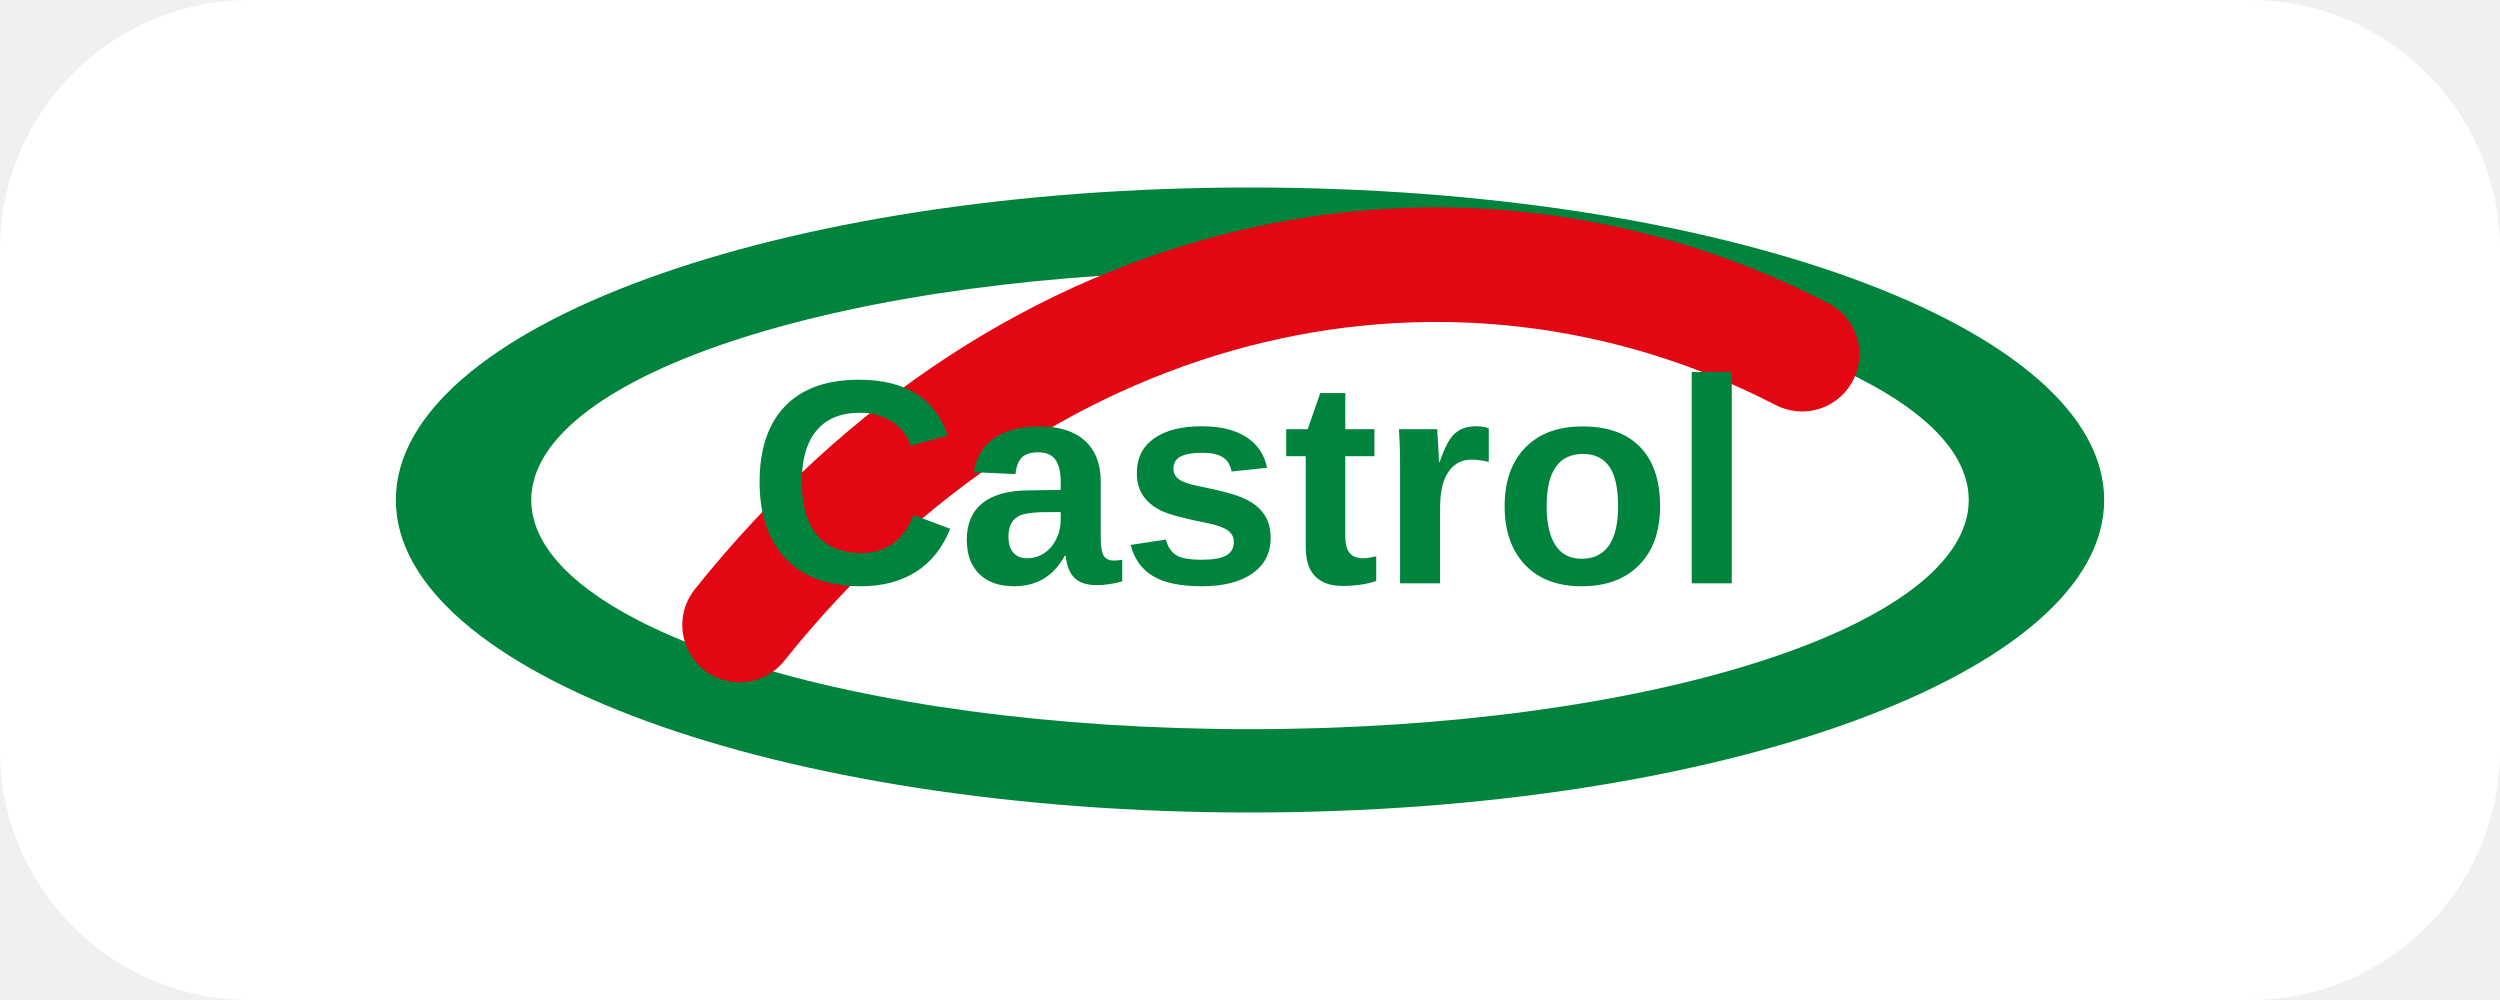
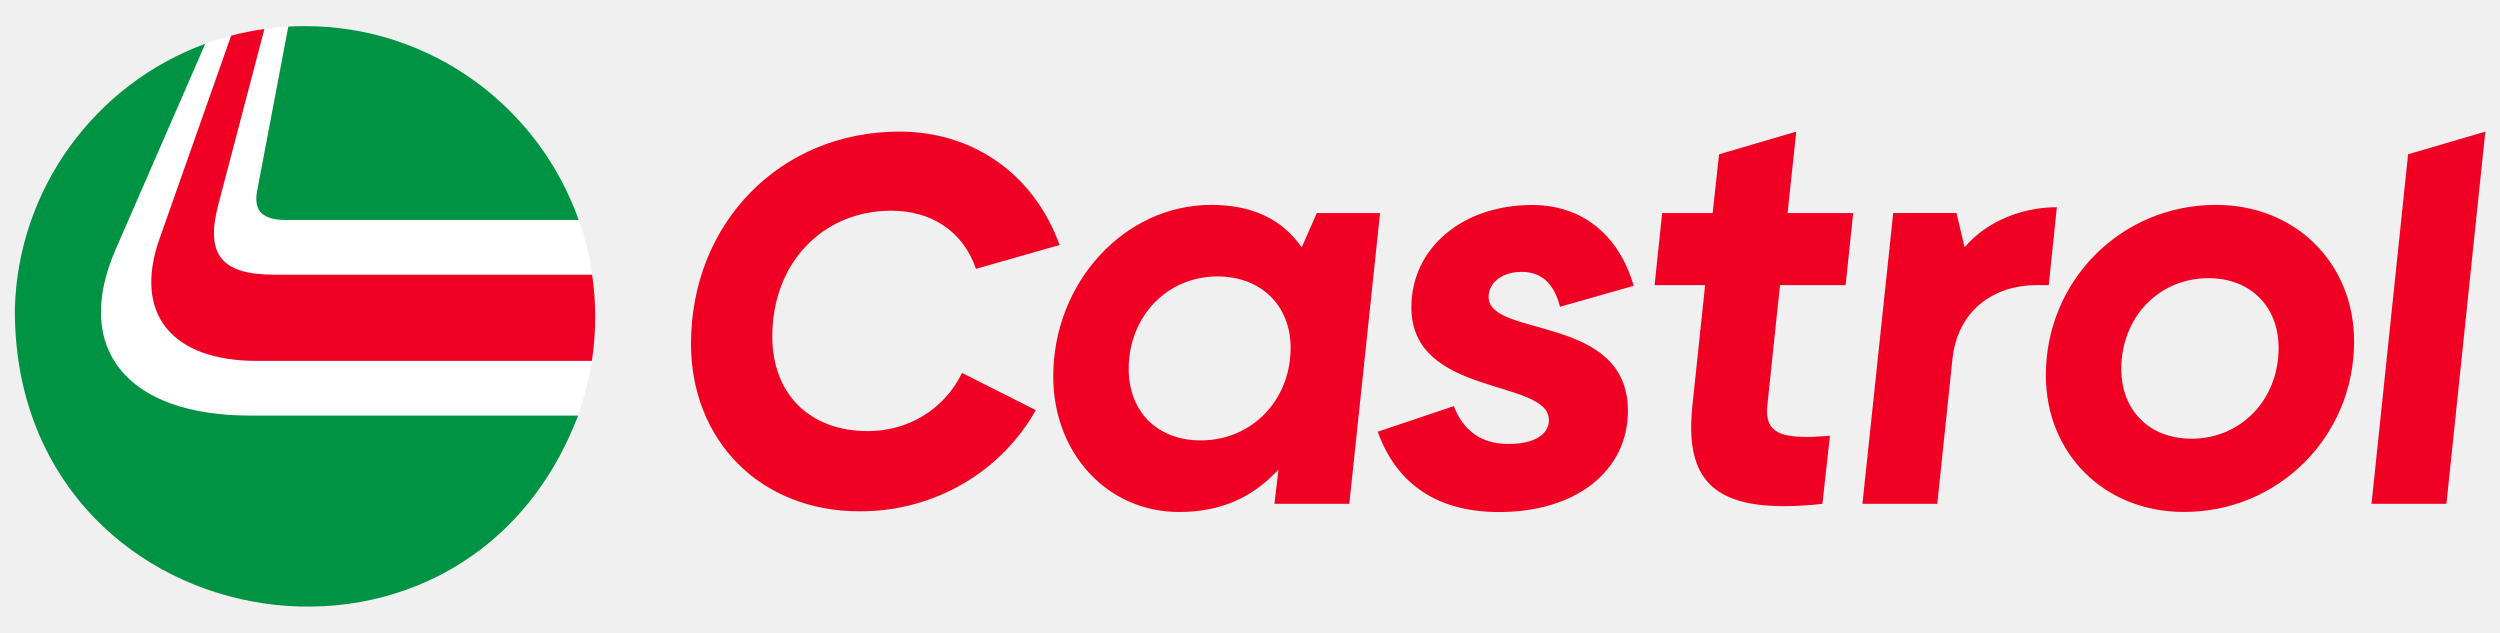
- <svg xmlns="http://www.w3.org/2000/svg" viewBox="0 0 240 96" role="img" aria-label="Castrol">
-   <rect width="240" height="96" rx="24" fill="#ffffff" />
-   <ellipse cx="120" cy="48" rx="82" ry="30" fill="#00843d" />
-   <ellipse cx="120" cy="48" rx="69" ry="22" fill="#ffffff" />
-   <path d="M71 60c28-35 69-43 102-26" fill="none" stroke="#e30613" stroke-width="11" stroke-linecap="round" />
-   <text x="120" y="56" text-anchor="middle" font-family="Arial, Helvetica, sans-serif" font-size="28" font-weight="900" fill="#00843d">Castrol</text>
+ <svg xmlns="http://www.w3.org/2000/svg" width="158" height="40" viewBox="0 0 456 110">
+   <defs>
+     <clipPath id="a">
+       <path d="M0 0h456v110H0z" />
+     </clipPath>
+   </defs>
+   <g clip-path="url(#a)">
+     <path d="M50.063 47.38h57.946a52.54 52.54 0 0 0-2.461-9.98H52.18c-4.241 0-5.937-1.592-5.3-5.202L52.583 2.13a54.674 54.674 0 0 0-4.355.428l-8.453 32.184c-2.334 9.022.638 12.631 10.282 12.631z" fill="#FFF" />
+     <path d="M46.88 63.098c-15.581 0-22.572-8.6-17.807-22.191l13.09-37.132a52.672 52.672 0 0 0-4.734 1.483L21.01 42.92c-7.735 17.84 2.017 30.151 24.59 30.151h59.823a53.002 53.002 0 0 0 2.527-9.98H46.868z" fill="#FFF" />
+     <path d="M52.18 37.4h53.368C98.28 16.8 78.675 2.04 55.628 2.04c-1.023 0-2.034.03-3.038.09l-5.704 30.068c-.637 3.61 1.059 5.201 5.3 5.201z" fill="#009343" />
+     <path d="M21.023 42.925l16.418-37.66c-20.1 7.358-34.207 26.493-34.73 48.4-.277 60.395 81.45 75.318 102.729 19.418H45.617c-22.578 0-32.324-12.318-24.588-30.152z" fill="#009343" />
+     <path d="M46.88 63.098h61.08c.398-2.616.602-5.292.602-8.016a52.11 52.11 0 0 0-.56-7.697H50.058c-9.644 0-12.61-3.61-10.282-12.631L48.228 2.57c-2.064.29-4.085.693-6.064 1.212l-13.091 37.13c-4.771 13.591 2.226 22.192 17.807 22.192zM126.039 60c0-22.065 16.303-38.717 38.009-38.717 13.764 0 24.67 8.064 29.219 20.685l-15.244 4.35c-2.328-6.786-8.05-10.607-15.455-10.607-12.598 0-21.706 9.656-21.706 22.908 0 10.397 6.672 17.292 17.47 17.292 7.304 0 13.873-3.924 17.152-10.607l13.446 6.786c-6.353 11.245-18.421 18.454-32.084 18.454-18.42 0-30.807-13.15-30.807-30.55zm66.073 5.942c0-17.182 13.025-31.292 28.799-31.292 7.41 0 12.916 2.544 16.519 7.745l2.756-6.256h11.538l-5.612 53.036h-13.657l.74-6.256c-4.764 5.195-10.696 7.745-18.108 7.745-13.127 0-22.975-10.715-22.975-24.716zm43.303-5.195c0-7.745-5.402-13.048-13.343-13.048-9.211 0-16.201 7.316-16.201 16.863 0 7.744 5.185 13.048 13.127 13.048 9.318 0 16.41-7.317 16.41-16.863zm73.269 10.607l2.328-22.064H301.8l1.378-13.15h9.21l1.168-10.716 14.083-4.135-1.588 14.85h11.966l-1.378 13.15h-11.966l-2.328 22.065c-.421 4.351 1.907 5.623 7.2 5.623 1.168 0 2.757-.109 4.236-.21l-1.377 12.408c-2.647.32-4.975.422-7.093.422-13.765 0-17.892-6.045-16.622-18.243zm31.024 17.816l5.613-53.037h11.539l1.48 6.256c4.127-4.881 10.696-7.316 16.832-7.316l-1.48 14.21h-2.225c-7.52 0-14.403 4.353-15.353 13.58l-2.756 26.306h-13.656zm33.455-23.439c0-17.29 13.765-31.08 31.024-31.08 14.613 0 25.2 10.716 25.2 24.926 0 17.291-13.763 31.081-31.023 31.081-14.613 0-25.201-10.715-25.201-24.927zm42.455-4.984c0-7.533-5.084-12.729-12.814-12.729-9 0-15.882 7.106-15.882 16.55 0 7.534 5.083 12.728 12.814 12.728 9 0 15.882-7.105 15.882-16.549zm16.947 28.423l6.672-63.746 14.083-4.135-7.093 67.886H432.57zM251.29 76.025l13.874-4.665c1.799 4.563 5.084 6.895 9.95 6.895 4.868 0 7.412-1.802 7.412-4.346 0-7.636-25.092-4.133-25.092-20.575 0-10.818 9.318-18.666 22.024-18.666 9 0 15.774 5.305 18.529 14.743l-13.445 3.82c-1.06-4.243-3.387-6.364-6.991-6.364-3.604 0-6.034 2.013-6.034 4.563 0 7.533 25.412 3.073 25.412 20.792 0 10.927-9.422 18.454-23.505 18.454-11.117 0-18.637-4.984-22.127-14.64z" fill="#F00023" />
+   </g>
</svg>
